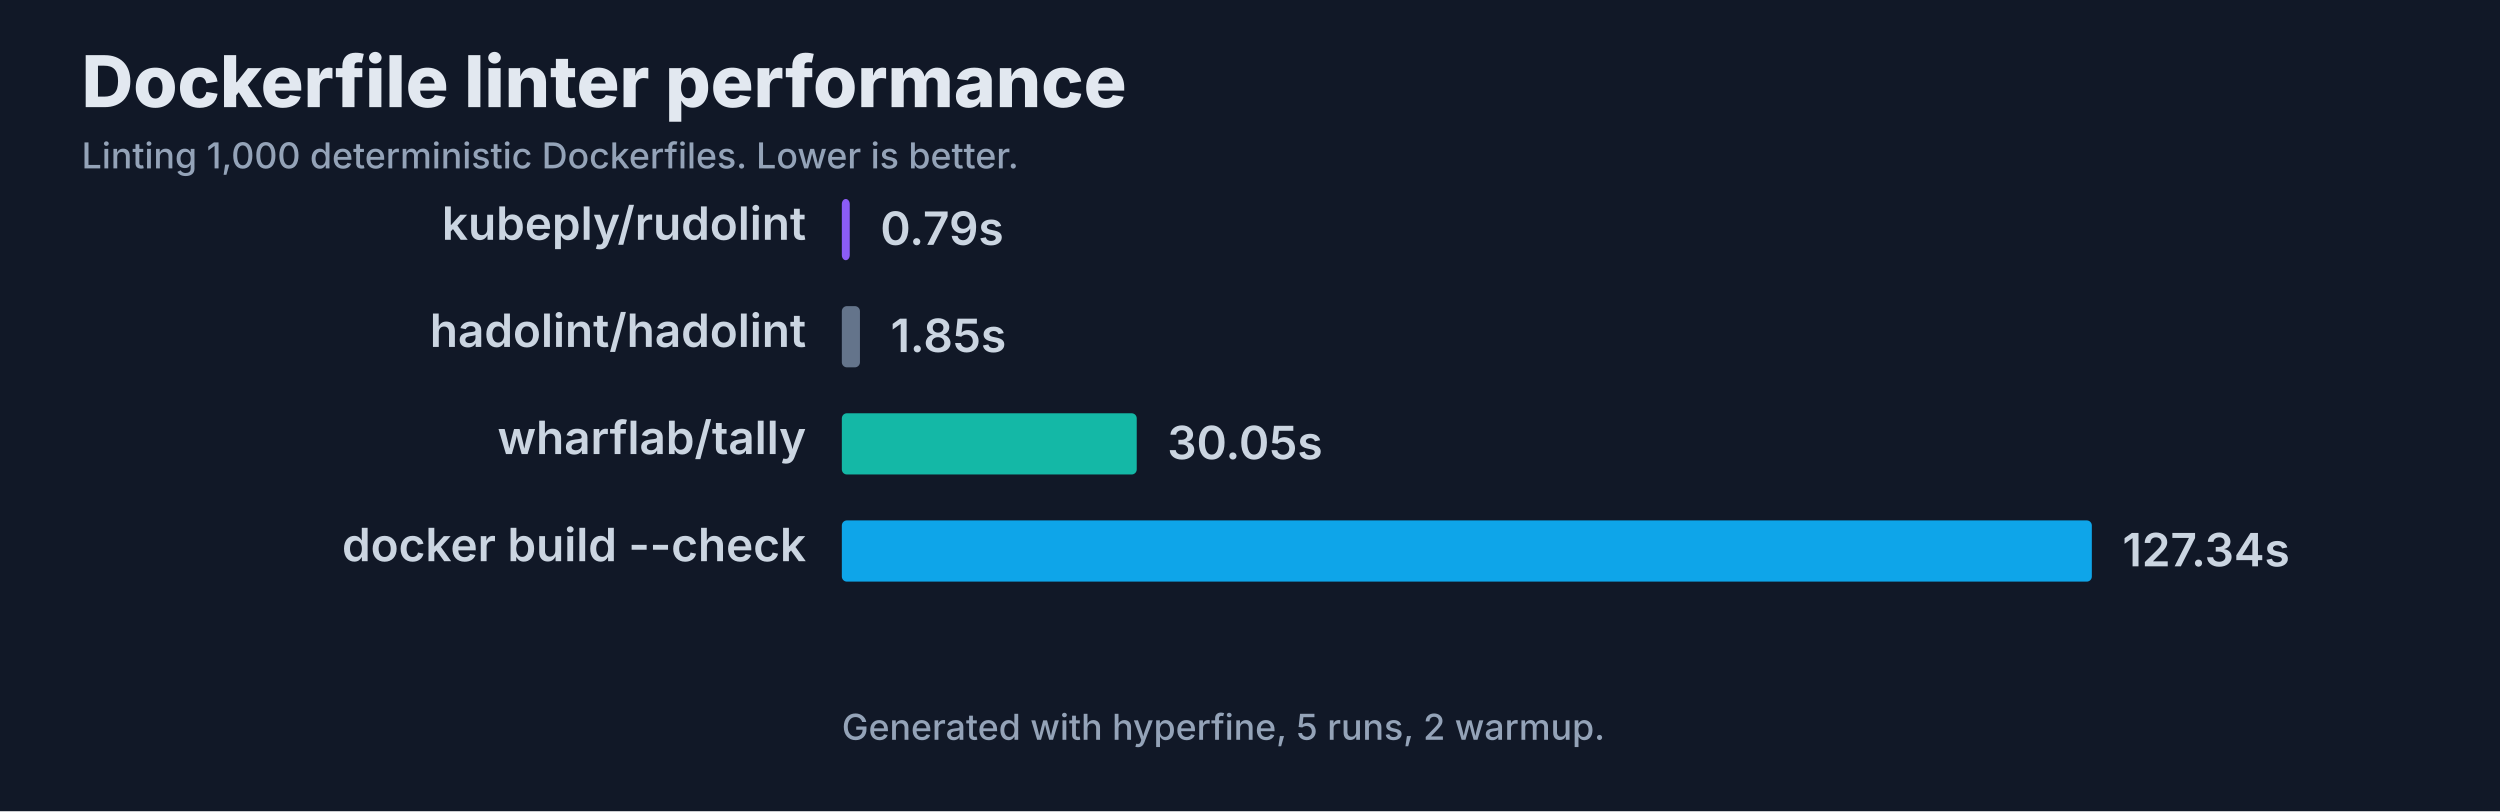
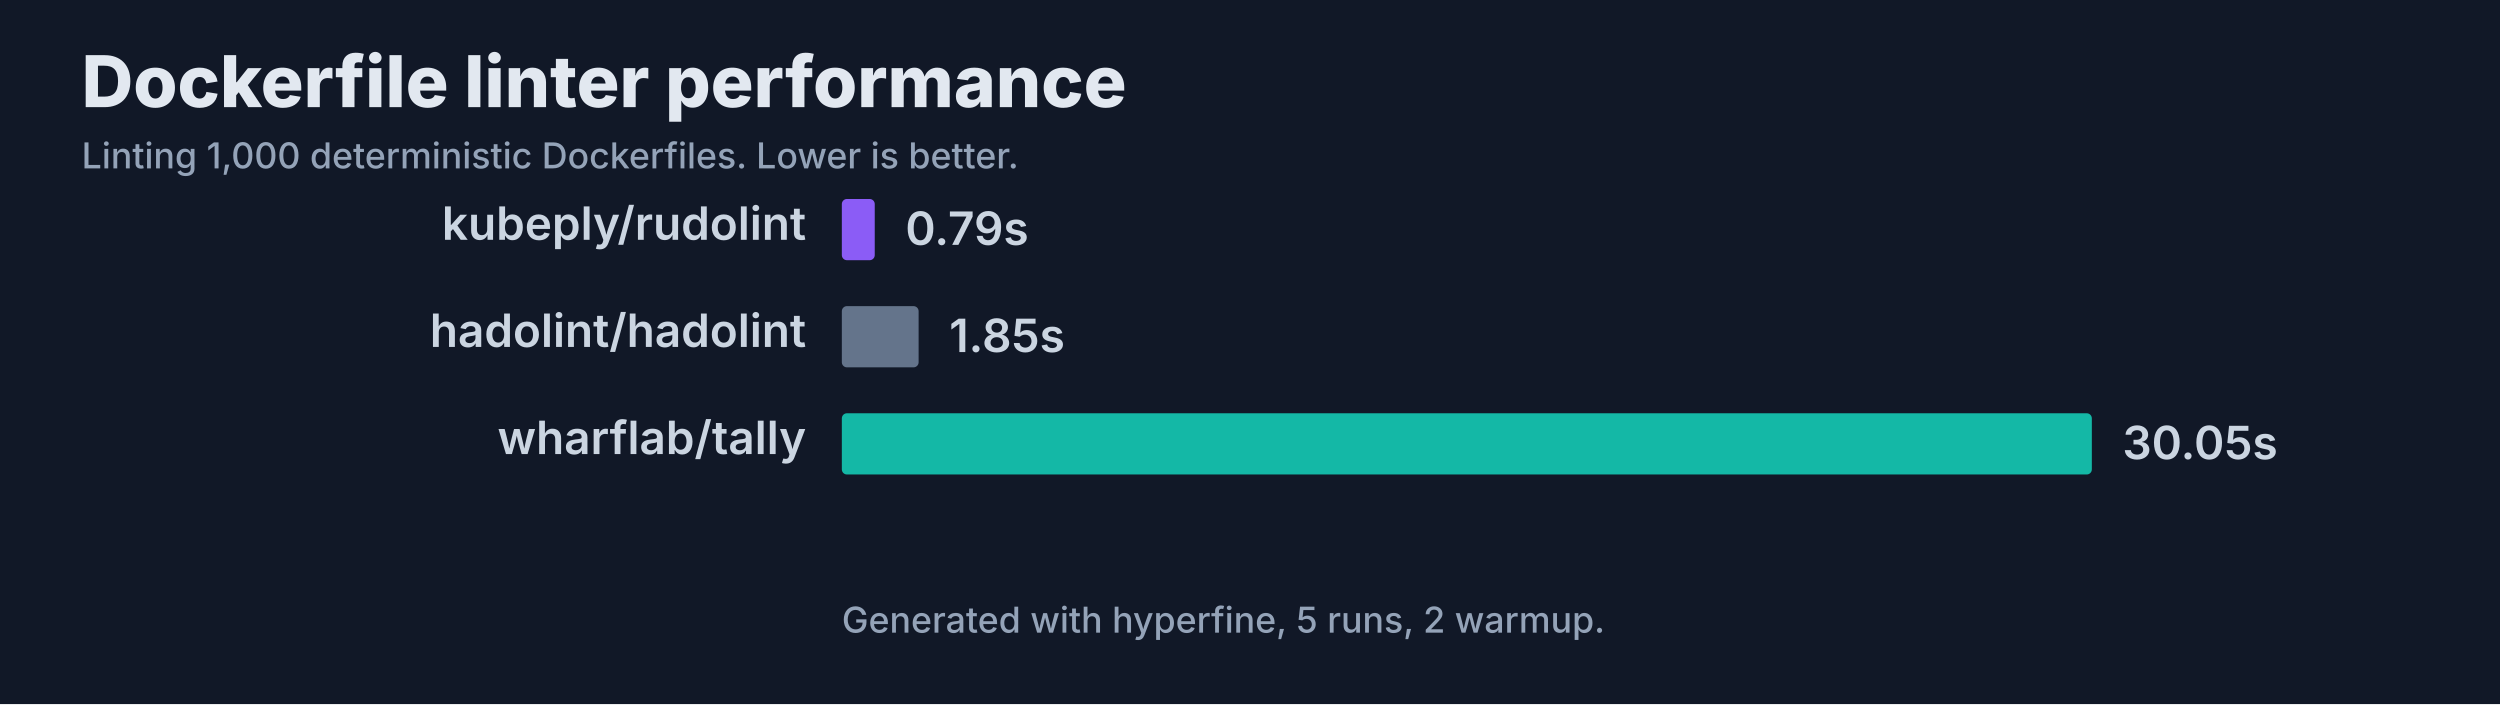
- <svg xmlns="http://www.w3.org/2000/svg" width="980" height="318" viewBox="0 0 980 318" role="img" aria-labelledby="title desc">
+ <svg xmlns="http://www.w3.org/2000/svg" width="980" height="276" viewBox="0 0 980 276" role="img" aria-labelledby="title desc">
  <style>
    text { fill: #cbd5e1; font: 600 18px ui-sans-serif, system-ui, -apple-system, BlinkMacSystemFont, "Segoe UI", sans-serif; }
    .small { fill: #94a3b8; font-size: 14px; font-weight: 500; }
    .title { fill: #e2e8f0; font-size: 28px; font-weight: 800; }
  </style>
  <rect width="100%" height="100%" fill="#111827" />
  <text class="title" x="32" y="42">Dockerfile linter performance</text>
  <text class="small" x="32" y="66">Linting 1,000 deterministic Dockerfiles. Lower is better.</text>
  <text x="316" y="94" text-anchor="end">kubeply/rudolint</text>
-   <rect x="330" y="78" width="3.1" height="24" rx="2" fill="#8b5cf6" />
-   <text x="345.1" y="96">0.79s</text>
+   <rect x="330" y="78" width="12.9" height="24" rx="2" fill="#8b5cf6" />
+   <text x="354.9" y="96">0.79s</text>
  <text x="316" y="136" text-anchor="end">hadolint/hadolint</text>
-   <rect x="330" y="120" width="7.1" height="24" rx="2" fill="#64748b" />
-   <text x="349.1" y="138">1.85s</text>
+   <rect x="330" y="120" width="30.1" height="24" rx="2" fill="#64748b" />
+   <text x="372.1" y="138">1.85s</text>
  <text x="316" y="178" text-anchor="end">wharflab/tally</text>
-   <rect x="330" y="162" width="115.6" height="24" rx="2" fill="#14b8a6" />
-   <text x="457.6" y="180">30.05s</text>
-   <text x="316" y="220" text-anchor="end">docker build --check</text>
-   <rect x="330" y="204" width="490.0" height="24" rx="2" fill="#0ea5e9" />
-   <text x="832.0" y="222">127.34s</text>
-   <text class="small" x="330" y="290">Generated with hyperfine, 5 runs, 2 warmup.</text>
+   <rect x="330" y="162" width="490.0" height="24" rx="2" fill="#14b8a6" />
+   <text x="832.0" y="180">30.05s</text>
+   <text class="small" x="330" y="248">Generated with hyperfine, 5 runs, 2 warmup.</text>
</svg>
